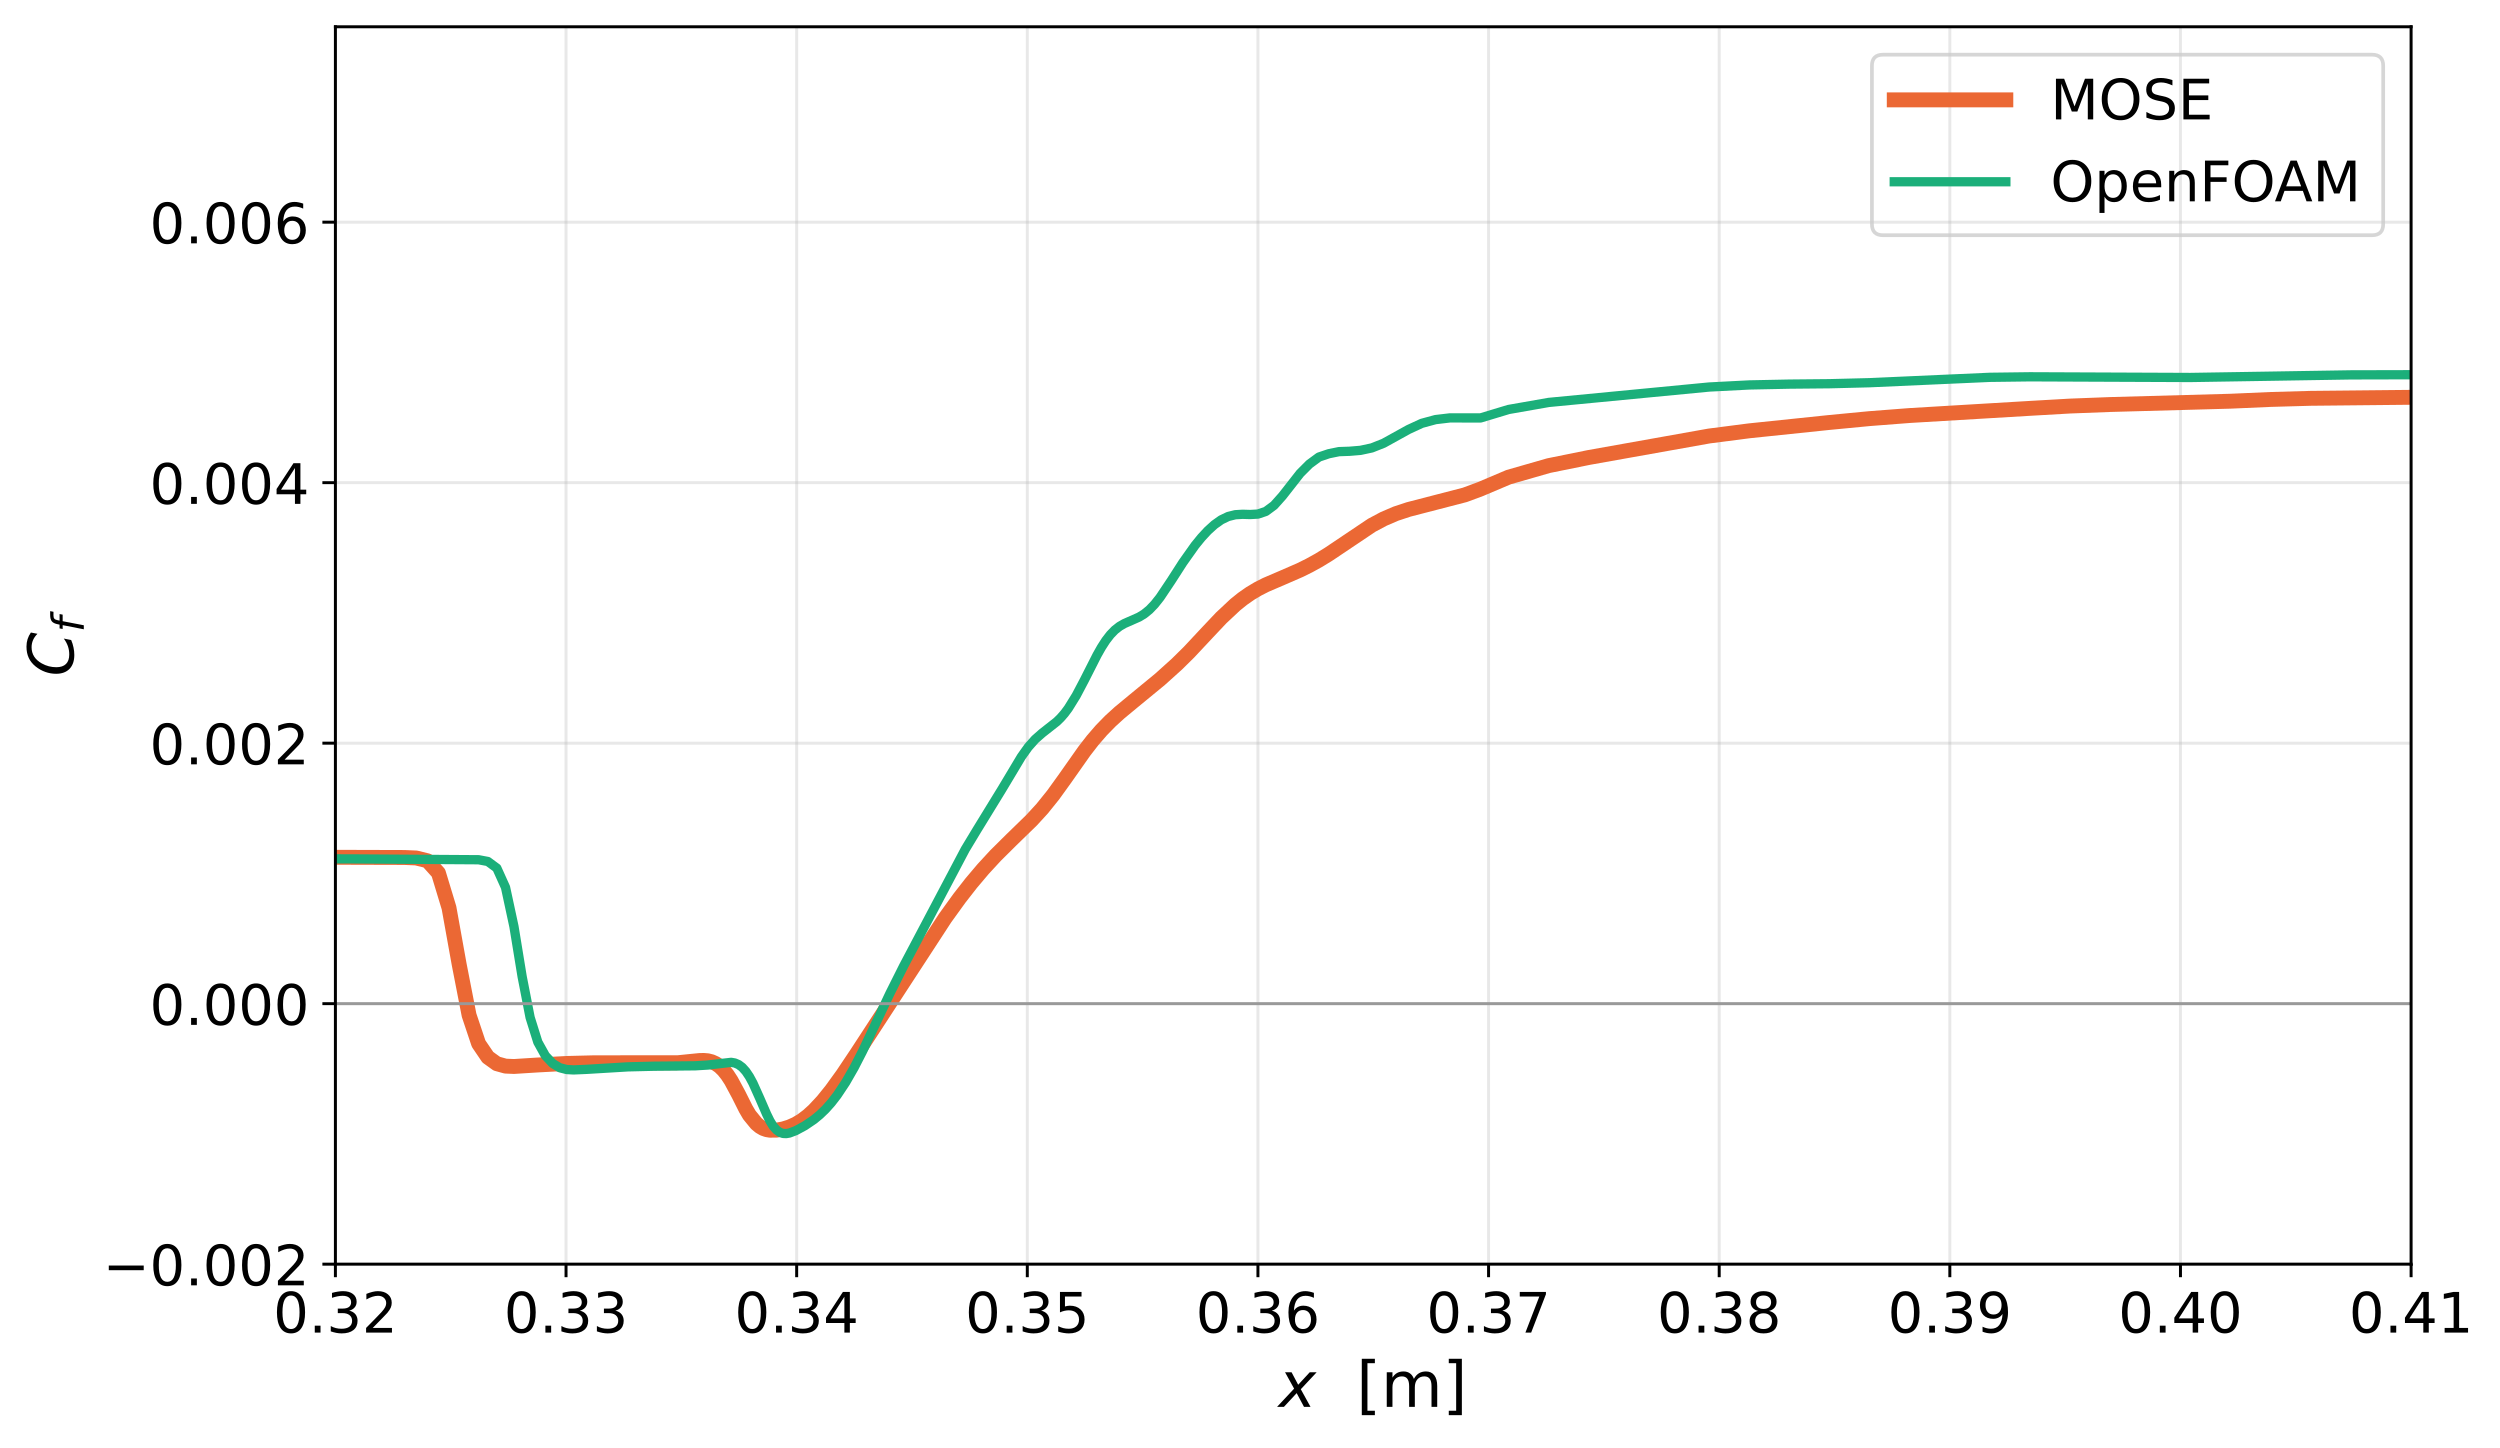
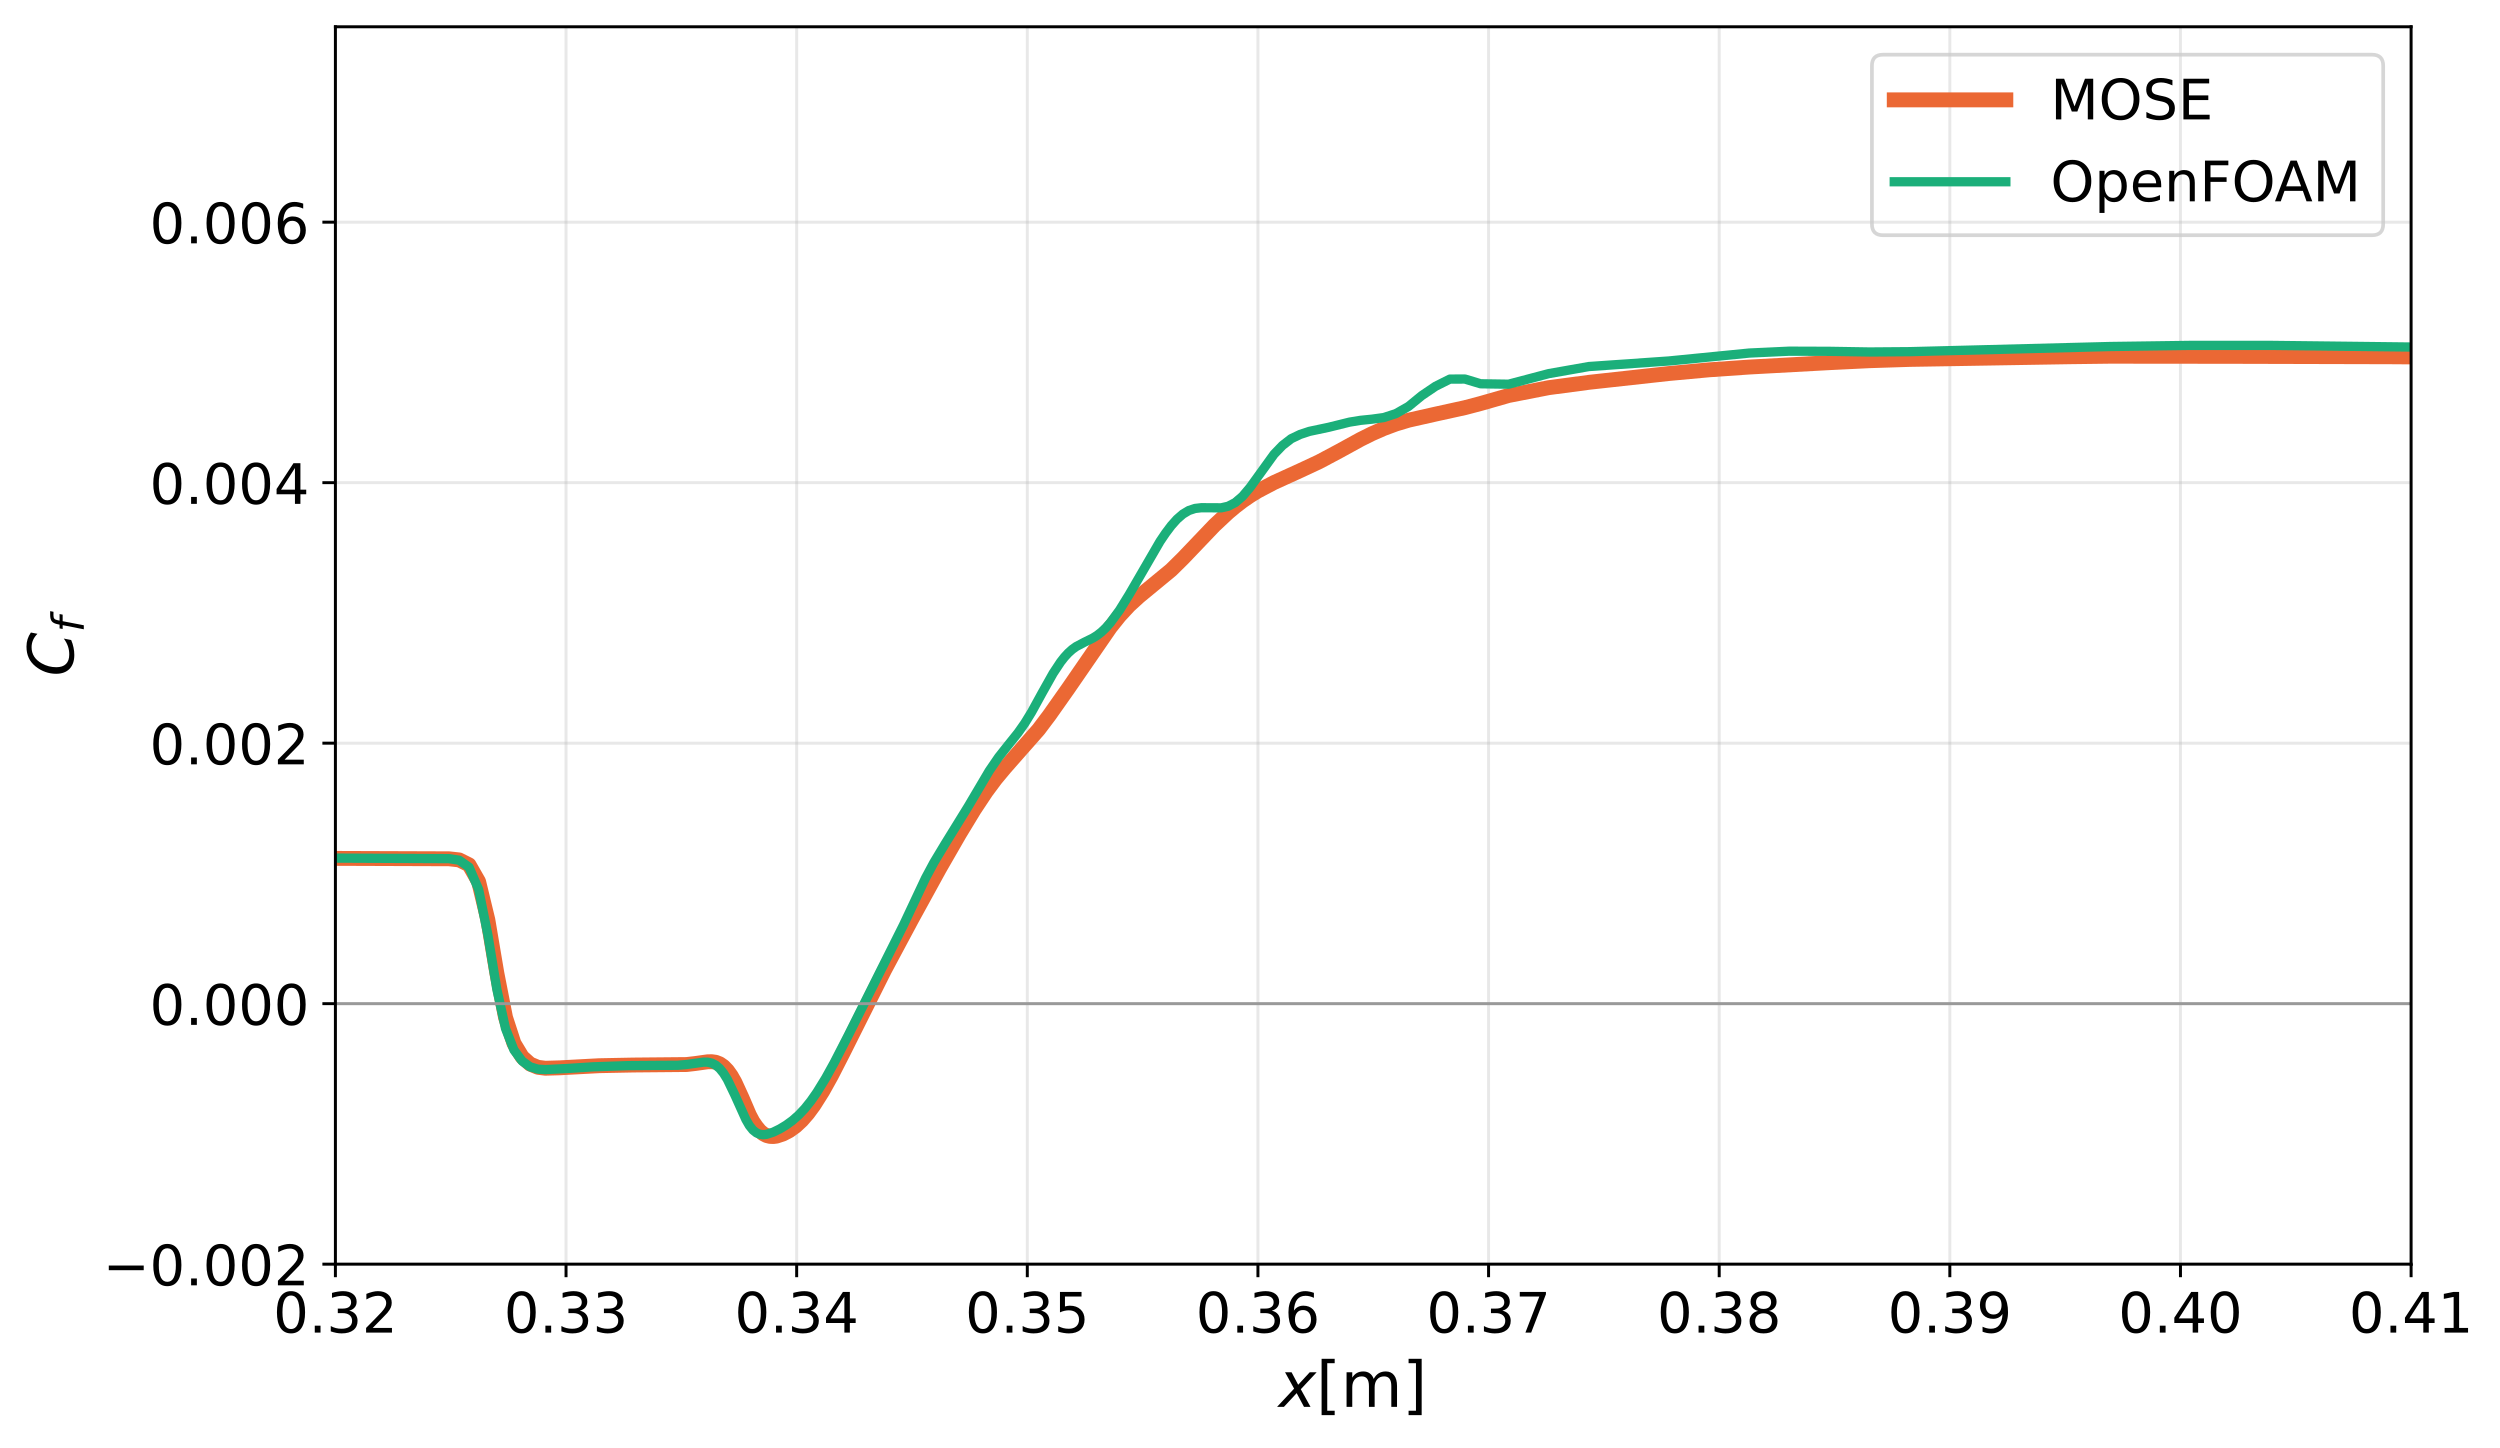
- <svg xmlns="http://www.w3.org/2000/svg" xmlns:xlink="http://www.w3.org/1999/xlink" width="672.064pt" height="389.01pt" viewBox="0 0 672.064 389.01" version="1.1">
+ <svg xmlns="http://www.w3.org/2000/svg" xmlns:xlink="http://www.w3.org/1999/xlink" height="389.01pt" version="1.1" viewBox="0 0 672.064 389.01" width="672.064pt">
  <defs>
-     <style type="text/css">*{stroke-linejoin: round; stroke-linecap: butt}</style>
+     <style type="text/css">*{stroke-linecap:butt;stroke-linejoin:round;}</style>
  </defs>
  <g id="figure_1">
    <g id="patch_1">
-       <path d="M 0 389.01  L 672.064 389.01  L 672.064 0  L 0 0  L 0 389.01  z " style="fill: none" />
+       <path d="M 0 389.01  L 672.064 389.01  L 672.064 0  L 0 0  z " style="fill:none;" />
    </g>
    <g id="axes_1">
      <g id="patch_2">
-         <path d="M 90.165 339.84  L 648.165 339.84  L 648.165 7.2  L 90.165 7.2  L 90.165 339.84  z " style="fill: none" />
+         <path d="M 90.165 339.84  L 648.165 339.84  L 648.165 7.2  L 90.165 7.2  z " style="fill:none;" />
      </g>
      <g id="matplotlib.axis_1">
        <g id="xtick_1">
          <g id="line2d_1">
-             <path d="M 90.165 339.84  L 90.165 7.2  " clip-path="url(#p7ebf3caf06)" style="fill: none; stroke: #b0b0b0; stroke-opacity: 0.3; stroke-width: 0.8; stroke-linecap: square" />
+             <path clip-path="url(#p742ea7b6f0)" d="M 90.165 339.84  L 90.165 7.2  " style="fill:none;stroke:#b0b0b0;stroke-linecap:square;stroke-opacity:0.3;stroke-width:0.8;" />
          </g>
          <g id="line2d_2">
            <defs>
-               <path id="mf73b289bed" d="M 0 0  L 0 3.5  " style="stroke: #000000; stroke-width: 0.8" />
+               <path d="M 0 0  L 0 3.5  " id="ma46d0f050a" style="stroke:#000000;stroke-width:0.8;" />
            </defs>
            <g>
-               <use xlink:href="#mf73b289bed" x="90.165" y="339.84" style="stroke: #000000; stroke-width: 0.8" />
+               <use style="stroke:#000000;stroke-width:0.8;" x="90.165" xlink:href="#ma46d0f050a" y="339.84" />
            </g>
          </g>
          <g id="text_1">
-             <text style="font-size: 15px; font-family: 'DejaVu Sans', 'Bitstream Vera Sans', 'Computer Modern Sans Serif', 'Lucida Grande', 'Verdana', 'Geneva', 'Lucid', 'Arial', 'Helvetica', 'Avant Garde', sans-serif; text-anchor: middle" x="90.165" y="358.238" transform="rotate(-0 90.16453 358.2377)">0.32</text>
+             <text style="font-family:DejaVu Sans;font-size:15px;font-stretch:normal;font-style:normal;font-weight:normal;text-anchor:middle;" transform="rotate(-0, 90.16453, 358.2377)" x="90.165" y="358.238">0.32</text>
          </g>
        </g>
        <g id="xtick_2">
          <g id="line2d_3">
-             <path d="M 152.165 339.84  L 152.165 7.2  " clip-path="url(#p7ebf3caf06)" style="fill: none; stroke: #b0b0b0; stroke-opacity: 0.3; stroke-width: 0.8; stroke-linecap: square" />
+             <path clip-path="url(#p742ea7b6f0)" d="M 152.165 339.84  L 152.165 7.2  " style="fill:none;stroke:#b0b0b0;stroke-linecap:square;stroke-opacity:0.3;stroke-width:0.8;" />
          </g>
          <g id="line2d_4">
            <g>
-               <use xlink:href="#mf73b289bed" x="152.165" y="339.84" style="stroke: #000000; stroke-width: 0.8" />
+               <use style="stroke:#000000;stroke-width:0.8;" x="152.165" xlink:href="#ma46d0f050a" y="339.84" />
            </g>
          </g>
          <g id="text_2">
-             <text style="font-size: 15px; font-family: 'DejaVu Sans', 'Bitstream Vera Sans', 'Computer Modern Sans Serif', 'Lucida Grande', 'Verdana', 'Geneva', 'Lucid', 'Arial', 'Helvetica', 'Avant Garde', sans-serif; text-anchor: middle" x="152.165" y="358.238" transform="rotate(-0 152.1645 358.2377)">0.33</text>
+             <text style="font-family:DejaVu Sans;font-size:15px;font-stretch:normal;font-style:normal;font-weight:normal;text-anchor:middle;" transform="rotate(-0, 152.1645, 358.2377)" x="152.165" y="358.238">0.33</text>
          </g>
        </g>
        <g id="xtick_3">
          <g id="line2d_5">
-             <path d="M 214.165 339.84  L 214.165 7.2  " clip-path="url(#p7ebf3caf06)" style="fill: none; stroke: #b0b0b0; stroke-opacity: 0.3; stroke-width: 0.8; stroke-linecap: square" />
+             <path clip-path="url(#p742ea7b6f0)" d="M 214.165 339.84  L 214.165 7.2  " style="fill:none;stroke:#b0b0b0;stroke-linecap:square;stroke-opacity:0.3;stroke-width:0.8;" />
          </g>
          <g id="line2d_6">
            <g>
-               <use xlink:href="#mf73b289bed" x="214.165" y="339.84" style="stroke: #000000; stroke-width: 0.8" />
+               <use style="stroke:#000000;stroke-width:0.8;" x="214.165" xlink:href="#ma46d0f050a" y="339.84" />
            </g>
          </g>
          <g id="text_3">
-             <text style="font-size: 15px; font-family: 'DejaVu Sans', 'Bitstream Vera Sans', 'Computer Modern Sans Serif', 'Lucida Grande', 'Verdana', 'Geneva', 'Lucid', 'Arial', 'Helvetica', 'Avant Garde', sans-serif; text-anchor: middle" x="214.165" y="358.238" transform="rotate(-0 214.1645 358.2377)">0.34</text>
+             <text style="font-family:DejaVu Sans;font-size:15px;font-stretch:normal;font-style:normal;font-weight:normal;text-anchor:middle;" transform="rotate(-0, 214.1645, 358.2377)" x="214.165" y="358.238">0.34</text>
          </g>
        </g>
        <g id="xtick_4">
          <g id="line2d_7">
-             <path d="M 276.165 339.84  L 276.165 7.2  " clip-path="url(#p7ebf3caf06)" style="fill: none; stroke: #b0b0b0; stroke-opacity: 0.3; stroke-width: 0.8; stroke-linecap: square" />
+             <path clip-path="url(#p742ea7b6f0)" d="M 276.165 339.84  L 276.165 7.2  " style="fill:none;stroke:#b0b0b0;stroke-linecap:square;stroke-opacity:0.3;stroke-width:0.8;" />
          </g>
          <g id="line2d_8">
            <g>
-               <use xlink:href="#mf73b289bed" x="276.165" y="339.84" style="stroke: #000000; stroke-width: 0.8" />
+               <use style="stroke:#000000;stroke-width:0.8;" x="276.165" xlink:href="#ma46d0f050a" y="339.84" />
            </g>
          </g>
          <g id="text_4">
-             <text style="font-size: 15px; font-family: 'DejaVu Sans', 'Bitstream Vera Sans', 'Computer Modern Sans Serif', 'Lucida Grande', 'Verdana', 'Geneva', 'Lucid', 'Arial', 'Helvetica', 'Avant Garde', sans-serif; text-anchor: middle" x="276.165" y="358.238" transform="rotate(-0 276.1645 358.2377)">0.35</text>
+             <text style="font-family:DejaVu Sans;font-size:15px;font-stretch:normal;font-style:normal;font-weight:normal;text-anchor:middle;" transform="rotate(-0, 276.1645, 358.2377)" x="276.165" y="358.238">0.35</text>
          </g>
        </g>
        <g id="xtick_5">
          <g id="line2d_9">
-             <path d="M 338.165 339.84  L 338.165 7.2  " clip-path="url(#p7ebf3caf06)" style="fill: none; stroke: #b0b0b0; stroke-opacity: 0.3; stroke-width: 0.8; stroke-linecap: square" />
+             <path clip-path="url(#p742ea7b6f0)" d="M 338.165 339.84  L 338.165 7.2  " style="fill:none;stroke:#b0b0b0;stroke-linecap:square;stroke-opacity:0.3;stroke-width:0.8;" />
          </g>
          <g id="line2d_10">
            <g>
-               <use xlink:href="#mf73b289bed" x="338.165" y="339.84" style="stroke: #000000; stroke-width: 0.8" />
+               <use style="stroke:#000000;stroke-width:0.8;" x="338.165" xlink:href="#ma46d0f050a" y="339.84" />
            </g>
          </g>
          <g id="text_5">
-             <text style="font-size: 15px; font-family: 'DejaVu Sans', 'Bitstream Vera Sans', 'Computer Modern Sans Serif', 'Lucida Grande', 'Verdana', 'Geneva', 'Lucid', 'Arial', 'Helvetica', 'Avant Garde', sans-serif; text-anchor: middle" x="338.165" y="358.238" transform="rotate(-0 338.1645 358.2377)">0.36</text>
+             <text style="font-family:DejaVu Sans;font-size:15px;font-stretch:normal;font-style:normal;font-weight:normal;text-anchor:middle;" transform="rotate(-0, 338.1645, 358.2377)" x="338.165" y="358.238">0.36</text>
          </g>
        </g>
        <g id="xtick_6">
          <g id="line2d_11">
-             <path d="M 400.165 339.84  L 400.165 7.2  " clip-path="url(#p7ebf3caf06)" style="fill: none; stroke: #b0b0b0; stroke-opacity: 0.3; stroke-width: 0.8; stroke-linecap: square" />
+             <path clip-path="url(#p742ea7b6f0)" d="M 400.165 339.84  L 400.165 7.2  " style="fill:none;stroke:#b0b0b0;stroke-linecap:square;stroke-opacity:0.3;stroke-width:0.8;" />
          </g>
          <g id="line2d_12">
            <g>
-               <use xlink:href="#mf73b289bed" x="400.165" y="339.84" style="stroke: #000000; stroke-width: 0.8" />
+               <use style="stroke:#000000;stroke-width:0.8;" x="400.165" xlink:href="#ma46d0f050a" y="339.84" />
            </g>
          </g>
          <g id="text_6">
-             <text style="font-size: 15px; font-family: 'DejaVu Sans', 'Bitstream Vera Sans', 'Computer Modern Sans Serif', 'Lucida Grande', 'Verdana', 'Geneva', 'Lucid', 'Arial', 'Helvetica', 'Avant Garde', sans-serif; text-anchor: middle" x="400.165" y="358.238" transform="rotate(-0 400.1645 358.2377)">0.37</text>
+             <text style="font-family:DejaVu Sans;font-size:15px;font-stretch:normal;font-style:normal;font-weight:normal;text-anchor:middle;" transform="rotate(-0, 400.1645, 358.2377)" x="400.165" y="358.238">0.37</text>
          </g>
        </g>
        <g id="xtick_7">
          <g id="line2d_13">
-             <path d="M 462.165 339.84  L 462.165 7.2  " clip-path="url(#p7ebf3caf06)" style="fill: none; stroke: #b0b0b0; stroke-opacity: 0.3; stroke-width: 0.8; stroke-linecap: square" />
+             <path clip-path="url(#p742ea7b6f0)" d="M 462.165 339.84  L 462.165 7.2  " style="fill:none;stroke:#b0b0b0;stroke-linecap:square;stroke-opacity:0.3;stroke-width:0.8;" />
          </g>
          <g id="line2d_14">
            <g>
-               <use xlink:href="#mf73b289bed" x="462.165" y="339.84" style="stroke: #000000; stroke-width: 0.8" />
+               <use style="stroke:#000000;stroke-width:0.8;" x="462.165" xlink:href="#ma46d0f050a" y="339.84" />
            </g>
          </g>
          <g id="text_7">
-             <text style="font-size: 15px; font-family: 'DejaVu Sans', 'Bitstream Vera Sans', 'Computer Modern Sans Serif', 'Lucida Grande', 'Verdana', 'Geneva', 'Lucid', 'Arial', 'Helvetica', 'Avant Garde', sans-serif; text-anchor: middle" x="462.165" y="358.238" transform="rotate(-0 462.1645 358.2377)">0.38</text>
+             <text style="font-family:DejaVu Sans;font-size:15px;font-stretch:normal;font-style:normal;font-weight:normal;text-anchor:middle;" transform="rotate(-0, 462.1645, 358.2377)" x="462.165" y="358.238">0.38</text>
          </g>
        </g>
        <g id="xtick_8">
          <g id="line2d_15">
-             <path d="M 524.165 339.84  L 524.165 7.2  " clip-path="url(#p7ebf3caf06)" style="fill: none; stroke: #b0b0b0; stroke-opacity: 0.3; stroke-width: 0.8; stroke-linecap: square" />
+             <path clip-path="url(#p742ea7b6f0)" d="M 524.165 339.84  L 524.165 7.2  " style="fill:none;stroke:#b0b0b0;stroke-linecap:square;stroke-opacity:0.3;stroke-width:0.8;" />
          </g>
          <g id="line2d_16">
            <g>
-               <use xlink:href="#mf73b289bed" x="524.165" y="339.84" style="stroke: #000000; stroke-width: 0.8" />
+               <use style="stroke:#000000;stroke-width:0.8;" x="524.165" xlink:href="#ma46d0f050a" y="339.84" />
            </g>
          </g>
          <g id="text_8">
-             <text style="font-size: 15px; font-family: 'DejaVu Sans', 'Bitstream Vera Sans', 'Computer Modern Sans Serif', 'Lucida Grande', 'Verdana', 'Geneva', 'Lucid', 'Arial', 'Helvetica', 'Avant Garde', sans-serif; text-anchor: middle" x="524.165" y="358.238" transform="rotate(-0 524.1645 358.2377)">0.39</text>
+             <text style="font-family:DejaVu Sans;font-size:15px;font-stretch:normal;font-style:normal;font-weight:normal;text-anchor:middle;" transform="rotate(-0, 524.1645, 358.2377)" x="524.165" y="358.238">0.39</text>
          </g>
        </g>
        <g id="xtick_9">
          <g id="line2d_17">
-             <path d="M 586.165 339.84  L 586.165 7.2  " clip-path="url(#p7ebf3caf06)" style="fill: none; stroke: #b0b0b0; stroke-opacity: 0.3; stroke-width: 0.8; stroke-linecap: square" />
+             <path clip-path="url(#p742ea7b6f0)" d="M 586.165 339.84  L 586.165 7.2  " style="fill:none;stroke:#b0b0b0;stroke-linecap:square;stroke-opacity:0.3;stroke-width:0.8;" />
          </g>
          <g id="line2d_18">
            <g>
-               <use xlink:href="#mf73b289bed" x="586.165" y="339.84" style="stroke: #000000; stroke-width: 0.8" />
+               <use style="stroke:#000000;stroke-width:0.8;" x="586.165" xlink:href="#ma46d0f050a" y="339.84" />
            </g>
          </g>
          <g id="text_9">
-             <text style="font-size: 15px; font-family: 'DejaVu Sans', 'Bitstream Vera Sans', 'Computer Modern Sans Serif', 'Lucida Grande', 'Verdana', 'Geneva', 'Lucid', 'Arial', 'Helvetica', 'Avant Garde', sans-serif; text-anchor: middle" x="586.165" y="358.238" transform="rotate(-0 586.1645 358.2377)">0.40</text>
+             <text style="font-family:DejaVu Sans;font-size:15px;font-stretch:normal;font-style:normal;font-weight:normal;text-anchor:middle;" transform="rotate(-0, 586.1645, 358.2377)" x="586.165" y="358.238">0.40</text>
          </g>
        </g>
        <g id="xtick_10">
          <g id="line2d_19">
-             <path d="M 648.165 339.84  L 648.165 7.2  " clip-path="url(#p7ebf3caf06)" style="fill: none; stroke: #b0b0b0; stroke-opacity: 0.3; stroke-width: 0.8; stroke-linecap: square" />
+             <path clip-path="url(#p742ea7b6f0)" d="M 648.165 339.84  L 648.165 7.2  " style="fill:none;stroke:#b0b0b0;stroke-linecap:square;stroke-opacity:0.3;stroke-width:0.8;" />
          </g>
          <g id="line2d_20">
            <g>
-               <use xlink:href="#mf73b289bed" x="648.165" y="339.84" style="stroke: #000000; stroke-width: 0.8" />
+               <use style="stroke:#000000;stroke-width:0.8;" x="648.165" xlink:href="#ma46d0f050a" y="339.84" />
            </g>
          </g>
          <g id="text_10">
-             <text style="font-size: 15px; font-family: 'DejaVu Sans', 'Bitstream Vera Sans', 'Computer Modern Sans Serif', 'Lucida Grande', 'Verdana', 'Geneva', 'Lucid', 'Arial', 'Helvetica', 'Avant Garde', sans-serif; text-anchor: middle" x="648.165" y="358.238" transform="rotate(-0 648.1645 358.2377)">0.41</text>
+             <text style="font-family:DejaVu Sans;font-size:15px;font-stretch:normal;font-style:normal;font-weight:normal;text-anchor:middle;" transform="rotate(-0, 648.1645, 358.2377)" x="648.165" y="358.238">0.41</text>
          </g>
        </g>
        <g id="text_11">
          <g transform="translate(343.7495 378.2745)">
            <text>
-               <tspan x="0" y="-0.078" style="font-style: oblique; font-size: 17px; font-family: 'DejaVu Sans'">x</tspan>
-               <tspan x="10.061" y="-0.078" style="font-size: 17px; font-family: 'DejaVu Sans'"> </tspan>
-               <tspan x="15.464" y="-0.078" style="font-size: 17px; font-family: 'DejaVu Sans'"> </tspan>
-               <tspan x="20.868" y="-0.078" style="font-size: 17px; font-family: 'DejaVu Sans'">[</tspan>
-               <tspan x="27.5" y="-0.078" style="font-size: 17px; font-family: 'DejaVu Sans'">m</tspan>
-               <tspan x="44.061" y="-0.078" style="font-size: 17px; font-family: 'DejaVu Sans'">]</tspan>
+               <tspan style="font-family:DejaVu Sans;font-size:17px;font-style:oblique;font-weight:oblique;" x="0" y="-0.078">x</tspan>
+               <tspan style="font-family:DejaVu Sans;font-size:17px;font-style:book;font-weight:book;" x="10.061 15.464 20.868 27.5 44.061" y="-0.078">  [m]</tspan>
            </text>
          </g>
        </g>
      </g>
      <g id="matplotlib.axis_2">
        <g id="ytick_1">
          <g id="line2d_21">
-             <path d="M 90.165 339.84  L 648.165 339.84  " clip-path="url(#p7ebf3caf06)" style="fill: none; stroke: #b0b0b0; stroke-opacity: 0.3; stroke-width: 0.8; stroke-linecap: square" />
+             <path clip-path="url(#p742ea7b6f0)" d="M 90.165 339.84  L 648.165 339.84  " style="fill:none;stroke:#b0b0b0;stroke-linecap:square;stroke-opacity:0.3;stroke-width:0.8;" />
          </g>
          <g id="line2d_22">
            <defs>
-               <path id="m42c7790b06" d="M 0 0  L -3.5 0  " style="stroke: #000000; stroke-width: 0.8" />
+               <path d="M 0 0  L -3.5 0  " id="mc3d9b2386e" style="stroke:#000000;stroke-width:0.8;" />
            </defs>
            <g>
-               <use xlink:href="#m42c7790b06" x="90.165" y="339.84" style="stroke: #000000; stroke-width: 0.8" />
+               <use style="stroke:#000000;stroke-width:0.8;" x="90.165" xlink:href="#mc3d9b2386e" y="339.84" />
            </g>
          </g>
          <g id="text_12">
-             <text style="font-size: 15px; font-family: 'DejaVu Sans', 'Bitstream Vera Sans', 'Computer Modern Sans Serif', 'Lucida Grande', 'Verdana', 'Geneva', 'Lucid', 'Arial', 'Helvetica', 'Avant Garde', sans-serif; text-anchor: end" x="83.165" y="345.539" transform="rotate(-0 83.16453 345.5388)">−0.002</text>
+             <text style="font-family:DejaVu Sans;font-size:15px;font-stretch:normal;font-style:normal;font-weight:normal;text-anchor:end;" transform="rotate(-0, 83.16453, 345.5388)" x="83.165" y="345.539">−0.002</text>
          </g>
        </g>
        <g id="ytick_2">
          <g id="line2d_23">
-             <path d="M 90.165 269.811  L 648.165 269.811  " clip-path="url(#p7ebf3caf06)" style="fill: none; stroke: #b0b0b0; stroke-opacity: 0.3; stroke-width: 0.8; stroke-linecap: square" />
+             <path clip-path="url(#p742ea7b6f0)" d="M 90.165 269.811  L 648.165 269.811  " style="fill:none;stroke:#b0b0b0;stroke-linecap:square;stroke-opacity:0.3;stroke-width:0.8;" />
          </g>
          <g id="line2d_24">
            <g>
-               <use xlink:href="#m42c7790b06" x="90.165" y="269.811" style="stroke: #000000; stroke-width: 0.8" />
+               <use style="stroke:#000000;stroke-width:0.8;" x="90.165" xlink:href="#mc3d9b2386e" y="269.811" />
            </g>
          </g>
          <g id="text_13">
-             <text style="font-size: 15px; font-family: 'DejaVu Sans', 'Bitstream Vera Sans', 'Computer Modern Sans Serif', 'Lucida Grande', 'Verdana', 'Geneva', 'Lucid', 'Arial', 'Helvetica', 'Avant Garde', sans-serif; text-anchor: end" x="83.165" y="275.509" transform="rotate(-0 83.16453 275.5094)">0.000</text>
+             <text style="font-family:DejaVu Sans;font-size:15px;font-stretch:normal;font-style:normal;font-weight:normal;text-anchor:end;" transform="rotate(-0, 83.16453, 275.5094)" x="83.165" y="275.509">0.000</text>
          </g>
        </g>
        <g id="ytick_3">
          <g id="line2d_25">
-             <path d="M 90.165 199.781  L 648.165 199.781  " clip-path="url(#p7ebf3caf06)" style="fill: none; stroke: #b0b0b0; stroke-opacity: 0.3; stroke-width: 0.8; stroke-linecap: square" />
+             <path clip-path="url(#p742ea7b6f0)" d="M 90.165 199.781  L 648.165 199.781  " style="fill:none;stroke:#b0b0b0;stroke-linecap:square;stroke-opacity:0.3;stroke-width:0.8;" />
          </g>
          <g id="line2d_26">
            <g>
-               <use xlink:href="#m42c7790b06" x="90.165" y="199.781" style="stroke: #000000; stroke-width: 0.8" />
+               <use style="stroke:#000000;stroke-width:0.8;" x="90.165" xlink:href="#mc3d9b2386e" y="199.781" />
            </g>
          </g>
          <g id="text_14">
-             <text style="font-size: 15px; font-family: 'DejaVu Sans', 'Bitstream Vera Sans', 'Computer Modern Sans Serif', 'Lucida Grande', 'Verdana', 'Geneva', 'Lucid', 'Arial', 'Helvetica', 'Avant Garde', sans-serif; text-anchor: end" x="83.165" y="205.48" transform="rotate(-0 83.16453 205.4799)">0.002</text>
+             <text style="font-family:DejaVu Sans;font-size:15px;font-stretch:normal;font-style:normal;font-weight:normal;text-anchor:end;" transform="rotate(-0, 83.16453, 205.4799)" x="83.165" y="205.48">0.002</text>
          </g>
        </g>
        <g id="ytick_4">
          <g id="line2d_27">
-             <path d="M 90.165 129.752  L 648.165 129.752  " clip-path="url(#p7ebf3caf06)" style="fill: none; stroke: #b0b0b0; stroke-opacity: 0.3; stroke-width: 0.8; stroke-linecap: square" />
+             <path clip-path="url(#p742ea7b6f0)" d="M 90.165 129.752  L 648.165 129.752  " style="fill:none;stroke:#b0b0b0;stroke-linecap:square;stroke-opacity:0.3;stroke-width:0.8;" />
          </g>
          <g id="line2d_28">
            <g>
-               <use xlink:href="#m42c7790b06" x="90.165" y="129.752" style="stroke: #000000; stroke-width: 0.8" />
+               <use style="stroke:#000000;stroke-width:0.8;" x="90.165" xlink:href="#mc3d9b2386e" y="129.752" />
            </g>
          </g>
          <g id="text_15">
-             <text style="font-size: 15px; font-family: 'DejaVu Sans', 'Bitstream Vera Sans', 'Computer Modern Sans Serif', 'Lucida Grande', 'Verdana', 'Geneva', 'Lucid', 'Arial', 'Helvetica', 'Avant Garde', sans-serif; text-anchor: end" x="83.165" y="135.45" transform="rotate(-0 83.16453 135.4504)">0.004</text>
+             <text style="font-family:DejaVu Sans;font-size:15px;font-stretch:normal;font-style:normal;font-weight:normal;text-anchor:end;" transform="rotate(-0, 83.16453, 135.4504)" x="83.165" y="135.45">0.004</text>
          </g>
        </g>
        <g id="ytick_5">
          <g id="line2d_29">
-             <path d="M 90.165 59.722  L 648.165 59.722  " clip-path="url(#p7ebf3caf06)" style="fill: none; stroke: #b0b0b0; stroke-opacity: 0.3; stroke-width: 0.8; stroke-linecap: square" />
+             <path clip-path="url(#p742ea7b6f0)" d="M 90.165 59.722  L 648.165 59.722  " style="fill:none;stroke:#b0b0b0;stroke-linecap:square;stroke-opacity:0.3;stroke-width:0.8;" />
          </g>
          <g id="line2d_30">
            <g>
-               <use xlink:href="#m42c7790b06" x="90.165" y="59.722" style="stroke: #000000; stroke-width: 0.8" />
+               <use style="stroke:#000000;stroke-width:0.8;" x="90.165" xlink:href="#mc3d9b2386e" y="59.722" />
            </g>
          </g>
          <g id="text_16">
-             <text style="font-size: 15px; font-family: 'DejaVu Sans', 'Bitstream Vera Sans', 'Computer Modern Sans Serif', 'Lucida Grande', 'Verdana', 'Geneva', 'Lucid', 'Arial', 'Helvetica', 'Avant Garde', sans-serif; text-anchor: end" x="83.165" y="65.421" transform="rotate(-0 83.16453 65.42093)">0.006</text>
+             <text style="font-family:DejaVu Sans;font-size:15px;font-stretch:normal;font-style:normal;font-weight:normal;text-anchor:end;" transform="rotate(-0, 83.16453, 65.42093)" x="83.165" y="65.421">0.006</text>
          </g>
        </g>
        <g id="text_17">
-           <g transform="translate(20.11734 181.85) rotate(-90)">
+           <g transform="translate(20.11734 181.85)rotate(-90)">
            <text>
-               <tspan x="0" y="-0.375" style="font-style: oblique; font-size: 17px; font-family: 'DejaVu Sans'">C</tspan>
-               <tspan x="11.87" y="2.414" style="font-style: oblique; font-size: 11.9px; font-family: 'DejaVu Sans'">f</tspan>
+               <tspan style="font-family:DejaVu Sans;font-size:17px;font-style:oblique;font-weight:oblique;" x="0" y="-0.375">C</tspan>
+               <tspan style="font-family:DejaVu Sans;font-size:11.9px;font-style:oblique;font-weight:oblique;" x="11.87" y="2.414">f</tspan>
            </text>
          </g>
        </g>
      </g>
      <g id="line2d_31">
-         <path d="M -1 230.193  L 108.707 230.513  L 111.87 230.646  L 114.92 231.398  L 117.861 234.669  L 120.7 244.037  L 123.444 259.289  L 126.097 272.895  L 128.664 280.561  L 131.15 284.222  L 133.559 285.953  L 135.896 286.601  L 138.163 286.697  L 144.584 286.293  L 152.366 285.88  L 159.398 285.705  L 170.259 285.686  L 182.17 285.689  L 185.742 285.326  L 188.031 285.098  L 189.15 285.072  L 190.253 285.161  L 191.339 285.433  L 192.411 285.924  L 193.468 286.664  L 194.51 287.678  L 195.539 288.965  L 196.555 290.523  L 198.549 294.229  L 200.496 298.114  L 201.453 299.743  L 203.335 302.044  L 204.261 302.823  L 205.177 303.362  L 206.084 303.679  L 206.982 303.832  L 208.753 303.812  L 210.493 303.489  L 212.202 302.962  L 213.885 302.215  L 215.541 301.227  L 217.175 299.994  L 218.787 298.536  L 221.168 295.989  L 223.51 293.085  L 226.581 288.836  L 230.354 283.193  L 254.076 246.792  L 257.924 241.461  L 261.072 237.425  L 264.296 233.612  L 267.61 230.014  L 271.904 225.75  L 277.322 220.482  L 280.161 217.384  L 283.099 213.733  L 286.147 209.508  L 291.507 201.896  L 293.761 198.989  L 296.086 196.299  L 298.487 193.841  L 300.969 191.579  L 304.859 188.36  L 311.852 182.609  L 316.401 178.513  L 319.603 175.353  L 324.69 169.917  L 328.291 166.104  L 332.08 162.554  L 334.049 160.972  L 336.073 159.557  L 338.153 158.314  L 340.292 157.224  L 344.762 155.307  L 349.507 153.24  L 351.993 152.005  L 354.56 150.588  L 357.213 148.957  L 368.787 141.184  L 371.951 139.5  L 375.236 138.086  L 378.652 136.956  L 393.8 133.031  L 398.012 131.464  L 405.554 128.268  L 416.334 125.172  L 427.113 122.983  L 459.452 117.21  L 470.232 115.817  L 491.791 113.569  L 502.57 112.537  L 513.35 111.705  L 545.688 109.78  L 556.468 109.159  L 567.247 108.746  L 599.586 107.857  L 610.366 107.386  L 621.145 107.082  L 673.064 106.553  L 673.064 106.553  " clip-path="url(#p7ebf3caf06)" style="fill: none; stroke: #eb6834; stroke-width: 4; stroke-linecap: square" />
+         <path clip-path="url(#p742ea7b6f0)" d="M -1 230.431  L 120.7 230.864  L 123.444 231.167  L 126.097 232.495  L 128.664 236.991  L 131.15 247.283  L 133.559 261.562  L 135.896 273.501  L 138.163 280.473  L 140.365 284.122  L 142.504 286.042  L 144.584 286.912  L 146.608 287.17  L 150.496 287.057  L 161.054 286.489  L 170.259 286.305  L 184.571 286.172  L 186.896 285.902  L 190.253 285.433  L 191.339 285.413  L 192.411 285.563  L 193.468 285.978  L 194.51 286.704  L 195.539 287.772  L 196.555 289.188  L 197.558 290.954  L 199.528 295.263  L 201.453 299.748  L 202.399 301.537  L 203.335 302.886  L 204.261 304.01  L 205.177 304.785  L 206.084 305.263  L 206.982 305.488  L 207.872 305.53  L 208.753 305.42  L 210.493 304.847  L 212.202 303.952  L 213.885 302.738  L 215.541 301.19  L 217.175 299.309  L 218.787 297.116  L 221.168 293.349  L 223.51 289.146  L 226.581 283.149  L 237.758 260.826  L 245.108 247.088  L 252.559 233.512  L 257.924 224.19  L 261.87 217.693  L 265.116 212.806  L 267.61 209.453  L 270.164 206.384  L 279.204 196.12  L 282.108 192.263  L 287.19 185.051  L 298.487 168.652  L 300.969 165.556  L 303.539 162.777  L 306.204 160.342  L 314.852 153.211  L 317.984 150.118  L 326.468 141.232  L 330.161 137.783  L 332.08 136.171  L 334.049 134.663  L 336.073 133.273  L 338.153 132  L 342.494 129.713  L 349.507 126.521  L 354.56 124.163  L 359.957 121.294  L 365.737 118.121  L 368.787 116.603  L 371.951 115.213  L 375.236 113.992  L 378.652 112.965  L 385.909 111.325  L 393.8 109.59  L 398.012 108.48  L 405.554 106.319  L 416.334 104.214  L 427.113 102.782  L 448.673 100.41  L 459.452 99.418  L 470.232 98.673  L 491.791 97.495  L 502.57 96.968  L 513.35 96.624  L 556.468 95.902  L 567.247 95.765  L 599.586 95.799  L 642.704 95.912  L 673.064 96.127  L 673.064 96.127  " style="fill:none;stroke:#eb6834;stroke-linecap:square;stroke-width:4;" />
      </g>
      <g id="line2d_32">
-         <path d="M -1 230.648  L 74.14 230.852  L 94.748 230.896  L 128.664 231.122  L 131.15 231.59  L 133.559 233.368  L 135.896 238.547  L 138.163 249.068  L 140.365 262.541  L 142.504 273.513  L 144.584 280.154  L 146.608 283.797  L 148.577 285.89  L 150.496 287.04  L 152.366 287.516  L 154.189 287.62  L 157.703 287.468  L 168.805 286.798  L 175.798 286.626  L 186.896 286.516  L 190.253 286.311  L 196.555 285.584  L 197.558 285.764  L 198.549 286.194  L 199.528 286.924  L 200.496 287.994  L 201.453 289.414  L 202.399 291.156  L 204.261 295.297  L 206.084 299.499  L 206.982 301.333  L 207.872 302.782  L 208.753 303.765  L 209.627 304.396  L 210.493 304.694  L 211.351 304.738  L 212.202 304.592  L 213.885 303.963  L 216.361 302.626  L 218.787 300.982  L 220.379 299.668  L 221.953 298.152  L 223.51 296.4  L 225.052 294.405  L 227.341 290.962  L 229.604 287.018  L 231.846 282.659  L 235.55 274.838  L 239.227 267.06  L 242.899 259.734  L 259.489 228.303  L 262.674 223.027  L 269.306 212.221  L 274.573 203.423  L 276.397 200.859  L 278.258 198.759  L 280.161 197.082  L 284.102 193.985  L 285.118 192.991  L 286.147 191.812  L 287.189 190.418  L 289.318 186.976  L 291.507 182.822  L 294.915 176.105  L 296.086 174.034  L 297.277 172.186  L 298.487 170.617  L 299.717 169.35  L 300.969 168.373  L 302.242 167.637  L 306.204 165.889  L 307.575 165.053  L 308.972 163.917  L 310.398 162.428  L 311.852 160.591  L 314.853 156.106  L 317.984 151.231  L 321.259 146.613  L 322.954 144.53  L 324.69 142.654  L 326.468 141.043  L 328.291 139.749  L 330.161 138.85  L 332.08 138.37  L 334.049 138.254  L 336.073 138.313  L 338.153 138.199  L 340.292 137.482  L 342.494 135.855  L 344.762 133.313  L 349.507 127.249  L 351.993 124.76  L 354.56 122.87  L 357.213 121.973  L 359.957 121.411  L 362.796 121.313  L 365.737 121.066  L 368.787 120.411  L 371.951 119.155  L 378.652 115.447  L 382.207 113.805  L 385.909 112.8  L 389.77 112.342  L 398.012 112.355  L 405.554 110.078  L 416.334 108.184  L 459.452 104.042  L 470.232 103.484  L 481.011 103.261  L 491.791 103.154  L 502.57 102.882  L 534.909 101.435  L 545.688 101.294  L 588.807 101.478  L 610.366 101.129  L 631.925 100.777  L 653.484 100.723  L 673.064 100.95  L 673.064 100.95  " clip-path="url(#p7ebf3caf06)" style="fill: none; stroke: #1baf7a; stroke-width: 2.5; stroke-linecap: square" />
+         <path clip-path="url(#p742ea7b6f0)" d="M -1 230.355  L 44.497 230.521  L 74.14 230.641  L 86.857 230.665  L 120.7 230.825  L 123.444 231.251  L 126.097 233.128  L 128.664 239.087  L 131.15 251.323  L 133.559 265.906  L 135.896 276.49  L 138.163 282.259  L 140.365 285.234  L 142.504 286.788  L 144.584 287.416  L 146.608 287.534  L 152.366 287.246  L 159.398 286.792  L 168.805 286.471  L 177.118 286.404  L 182.17 286.379  L 184.571 286.164  L 189.15 285.528  L 190.253 285.544  L 191.339 285.791  L 192.411 286.336  L 193.468 287.235  L 194.51 288.52  L 195.539 290.188  L 197.558 294.39  L 200.496 300.915  L 201.453 302.586  L 202.399 303.775  L 203.335 304.525  L 204.261 304.92  L 205.177 305.037  L 206.084 304.935  L 207.872 304.346  L 209.627 303.486  L 211.351 302.446  L 213.047 301.212  L 214.716 299.739  L 216.361 297.994  L 217.983 295.968  L 219.585 293.674  L 221.953 289.834  L 224.283 285.625  L 228.098 278.21  L 242.899 248.622  L 248.811 236.052  L 251.053 231.867  L 254.076 226.839  L 260.278 216.797  L 265.941 207.212  L 268.455 203.54  L 271.03 200.287  L 273.675 196.993  L 275.48 194.426  L 277.322 191.425  L 280.161 186.254  L 283.099 181.019  L 285.118 177.965  L 286.147 176.655  L 287.189 175.521  L 288.246 174.574  L 289.318 173.806  L 291.507 172.649  L 293.761 171.545  L 294.915 170.825  L 296.086 169.913  L 297.277 168.779  L 298.487 167.411  L 300.969 164.018  L 303.539 159.861  L 311.852 145.529  L 313.337 143.332  L 314.853 141.313  L 316.401 139.575  L 317.984 138.2  L 319.603 137.231  L 321.259 136.686  L 322.954 136.489  L 328.291 136.518  L 330.161 136.095  L 332.08 135.101  L 334.049 133.406  L 336.073 131  L 342.494 122.113  L 344.762 119.755  L 347.098 117.941  L 349.507 116.787  L 351.993 115.965  L 357.213 114.86  L 362.796 113.477  L 365.737 112.998  L 368.787 112.69  L 371.951 112.257  L 375.236 111.197  L 378.652 109.258  L 382.207 106.349  L 385.909 103.846  L 389.77 101.912  L 393.8 101.895  L 398.012 103.167  L 405.554 103.285  L 416.334 100.44  L 427.113 98.537  L 448.672 97.039  L 470.232 94.911  L 481.011 94.407  L 491.791 94.446  L 502.57 94.623  L 513.35 94.538  L 567.247 93.153  L 588.807 92.851  L 610.366 92.849  L 653.484 93.355  L 673.064 93.305  L 673.064 93.305  " style="fill:none;stroke:#1baf7a;stroke-linecap:square;stroke-width:2.5;" />
      </g>
      <g id="line2d_33">
-         <path d="M 90.165 269.811  L 648.165 269.811  " clip-path="url(#p7ebf3caf06)" style="fill: none; stroke: #999999; stroke-width: 0.8; stroke-linecap: square" />
+         <path clip-path="url(#p742ea7b6f0)" d="M 90.165 269.811  L 648.165 269.811  " style="fill:none;stroke:#999999;stroke-linecap:square;stroke-width:0.8;" />
      </g>
      <g id="patch_3">
-         <path d="M 90.165 339.84  L 90.165 7.2  " style="fill: none; stroke: #000000; stroke-width: 0.8; stroke-linejoin: miter; stroke-linecap: square" />
+         <path d="M 90.165 339.84  L 90.165 7.2  " style="fill:none;stroke:#000000;stroke-linecap:square;stroke-linejoin:miter;stroke-width:0.8;" />
      </g>
      <g id="patch_4">
-         <path d="M 648.165 339.84  L 648.165 7.2  " style="fill: none; stroke: #000000; stroke-width: 0.8; stroke-linejoin: miter; stroke-linecap: square" />
+         <path d="M 648.165 339.84  L 648.165 7.2  " style="fill:none;stroke:#000000;stroke-linecap:square;stroke-linejoin:miter;stroke-width:0.8;" />
      </g>
      <g id="patch_5">
-         <path d="M 90.165 339.84  L 648.165 339.84  " style="fill: none; stroke: #000000; stroke-width: 0.8; stroke-linejoin: miter; stroke-linecap: square" />
+         <path d="M 90.165 339.84  L 648.165 339.84  " style="fill:none;stroke:#000000;stroke-linecap:square;stroke-linejoin:miter;stroke-width:0.8;" />
      </g>
      <g id="patch_6">
-         <path d="M 90.165 7.2  L 648.165 7.2  " style="fill: none; stroke: #000000; stroke-width: 0.8; stroke-linejoin: miter; stroke-linecap: square" />
+         <path d="M 90.165 7.2  L 648.165 7.2  " style="fill:none;stroke:#000000;stroke-linecap:square;stroke-linejoin:miter;stroke-width:0.8;" />
      </g>
      <g id="legend_1">
        <g id="patch_7">
-           <path d="M 506.222 63.234  L 637.665 63.234  Q 640.665 63.234 640.665 60.234  L 640.665 17.7  Q 640.665 14.7 637.665 14.7  L 506.222 14.7  Q 503.222 14.7 503.222 17.7  L 503.222 60.234  Q 503.222 63.234 506.222 63.234  L 506.222 63.234  z " style="fill: none; opacity: 0.8; stroke: #cccccc; stroke-linejoin: miter" />
+           <path d="M 506.222 63.234  L 637.665 63.234  Q 640.665 63.234 640.665 60.234  L 640.665 17.7  Q 640.665 14.7 637.665 14.7  L 506.222 14.7  Q 503.222 14.7 503.222 17.7  L 503.222 60.234  Q 503.222 63.234 506.222 63.234  z " style="fill:none;opacity:0.8;stroke:#cccccc;stroke-linejoin:miter;" />
        </g>
        <g id="line2d_34">
-           <path d="M 509.222 26.848  L 524.222 26.848  L 539.222 26.848  " style="fill: none; stroke: #eb6834; stroke-width: 4; stroke-linecap: square" />
-         </g>
+           <path d="M 509.222 26.848  L 539.222 26.848  " style="fill:none;stroke:#eb6834;stroke-linecap:square;stroke-width:4;" />
+         </g>
+         <g id="line2d_35" />
        <g id="text_18">
-           <text style="font-size: 15px; font-family: 'DejaVu Sans', 'Bitstream Vera Sans', 'Computer Modern Sans Serif', 'Lucida Grande', 'Verdana', 'Geneva', 'Lucid', 'Arial', 'Helvetica', 'Avant Garde', sans-serif; text-anchor: start" x="551.222" y="32.098" transform="rotate(-0 551.2223 32.09766)">MOSE</text>
-         </g>
-         <g id="line2d_35">
-           <path d="M 509.222 48.865  L 524.222 48.865  L 539.222 48.865  " style="fill: none; stroke: #1baf7a; stroke-width: 2.5; stroke-linecap: square" />
-         </g>
+           <text style="font-family:DejaVu Sans;font-size:15px;font-stretch:normal;font-style:normal;font-weight:normal;text-anchor:start;" transform="rotate(-0, 551.2223, 32.09766)" x="551.222" y="32.098">MOSE</text>
+         </g>
+         <g id="line2d_36">
+           <path d="M 509.222 48.865  L 539.222 48.865  " style="fill:none;stroke:#1baf7a;stroke-linecap:square;stroke-width:2.5;" />
+         </g>
+         <g id="line2d_37" />
        <g id="text_19">
-           <text style="font-size: 15px; font-family: 'DejaVu Sans', 'Bitstream Vera Sans', 'Computer Modern Sans Serif', 'Lucida Grande', 'Verdana', 'Geneva', 'Lucid', 'Arial', 'Helvetica', 'Avant Garde', sans-serif; text-anchor: start" x="551.222" y="54.115" transform="rotate(-0 551.2223 54.11484)">OpenFOAM</text>
+           <text style="font-family:DejaVu Sans;font-size:15px;font-stretch:normal;font-style:normal;font-weight:normal;text-anchor:start;" transform="rotate(-0, 551.2223, 54.11484)" x="551.222" y="54.115">OpenFOAM</text>
        </g>
      </g>
    </g>
  </g>
  <defs>
-     <clipPath id="p7ebf3caf06">
-       <rect x="90.165" y="7.2" width="558" height="332.64" />
+     <clipPath id="p742ea7b6f0">
+       <rect height="332.64" width="558" x="90.165" y="7.2" />
    </clipPath>
  </defs>
</svg>
